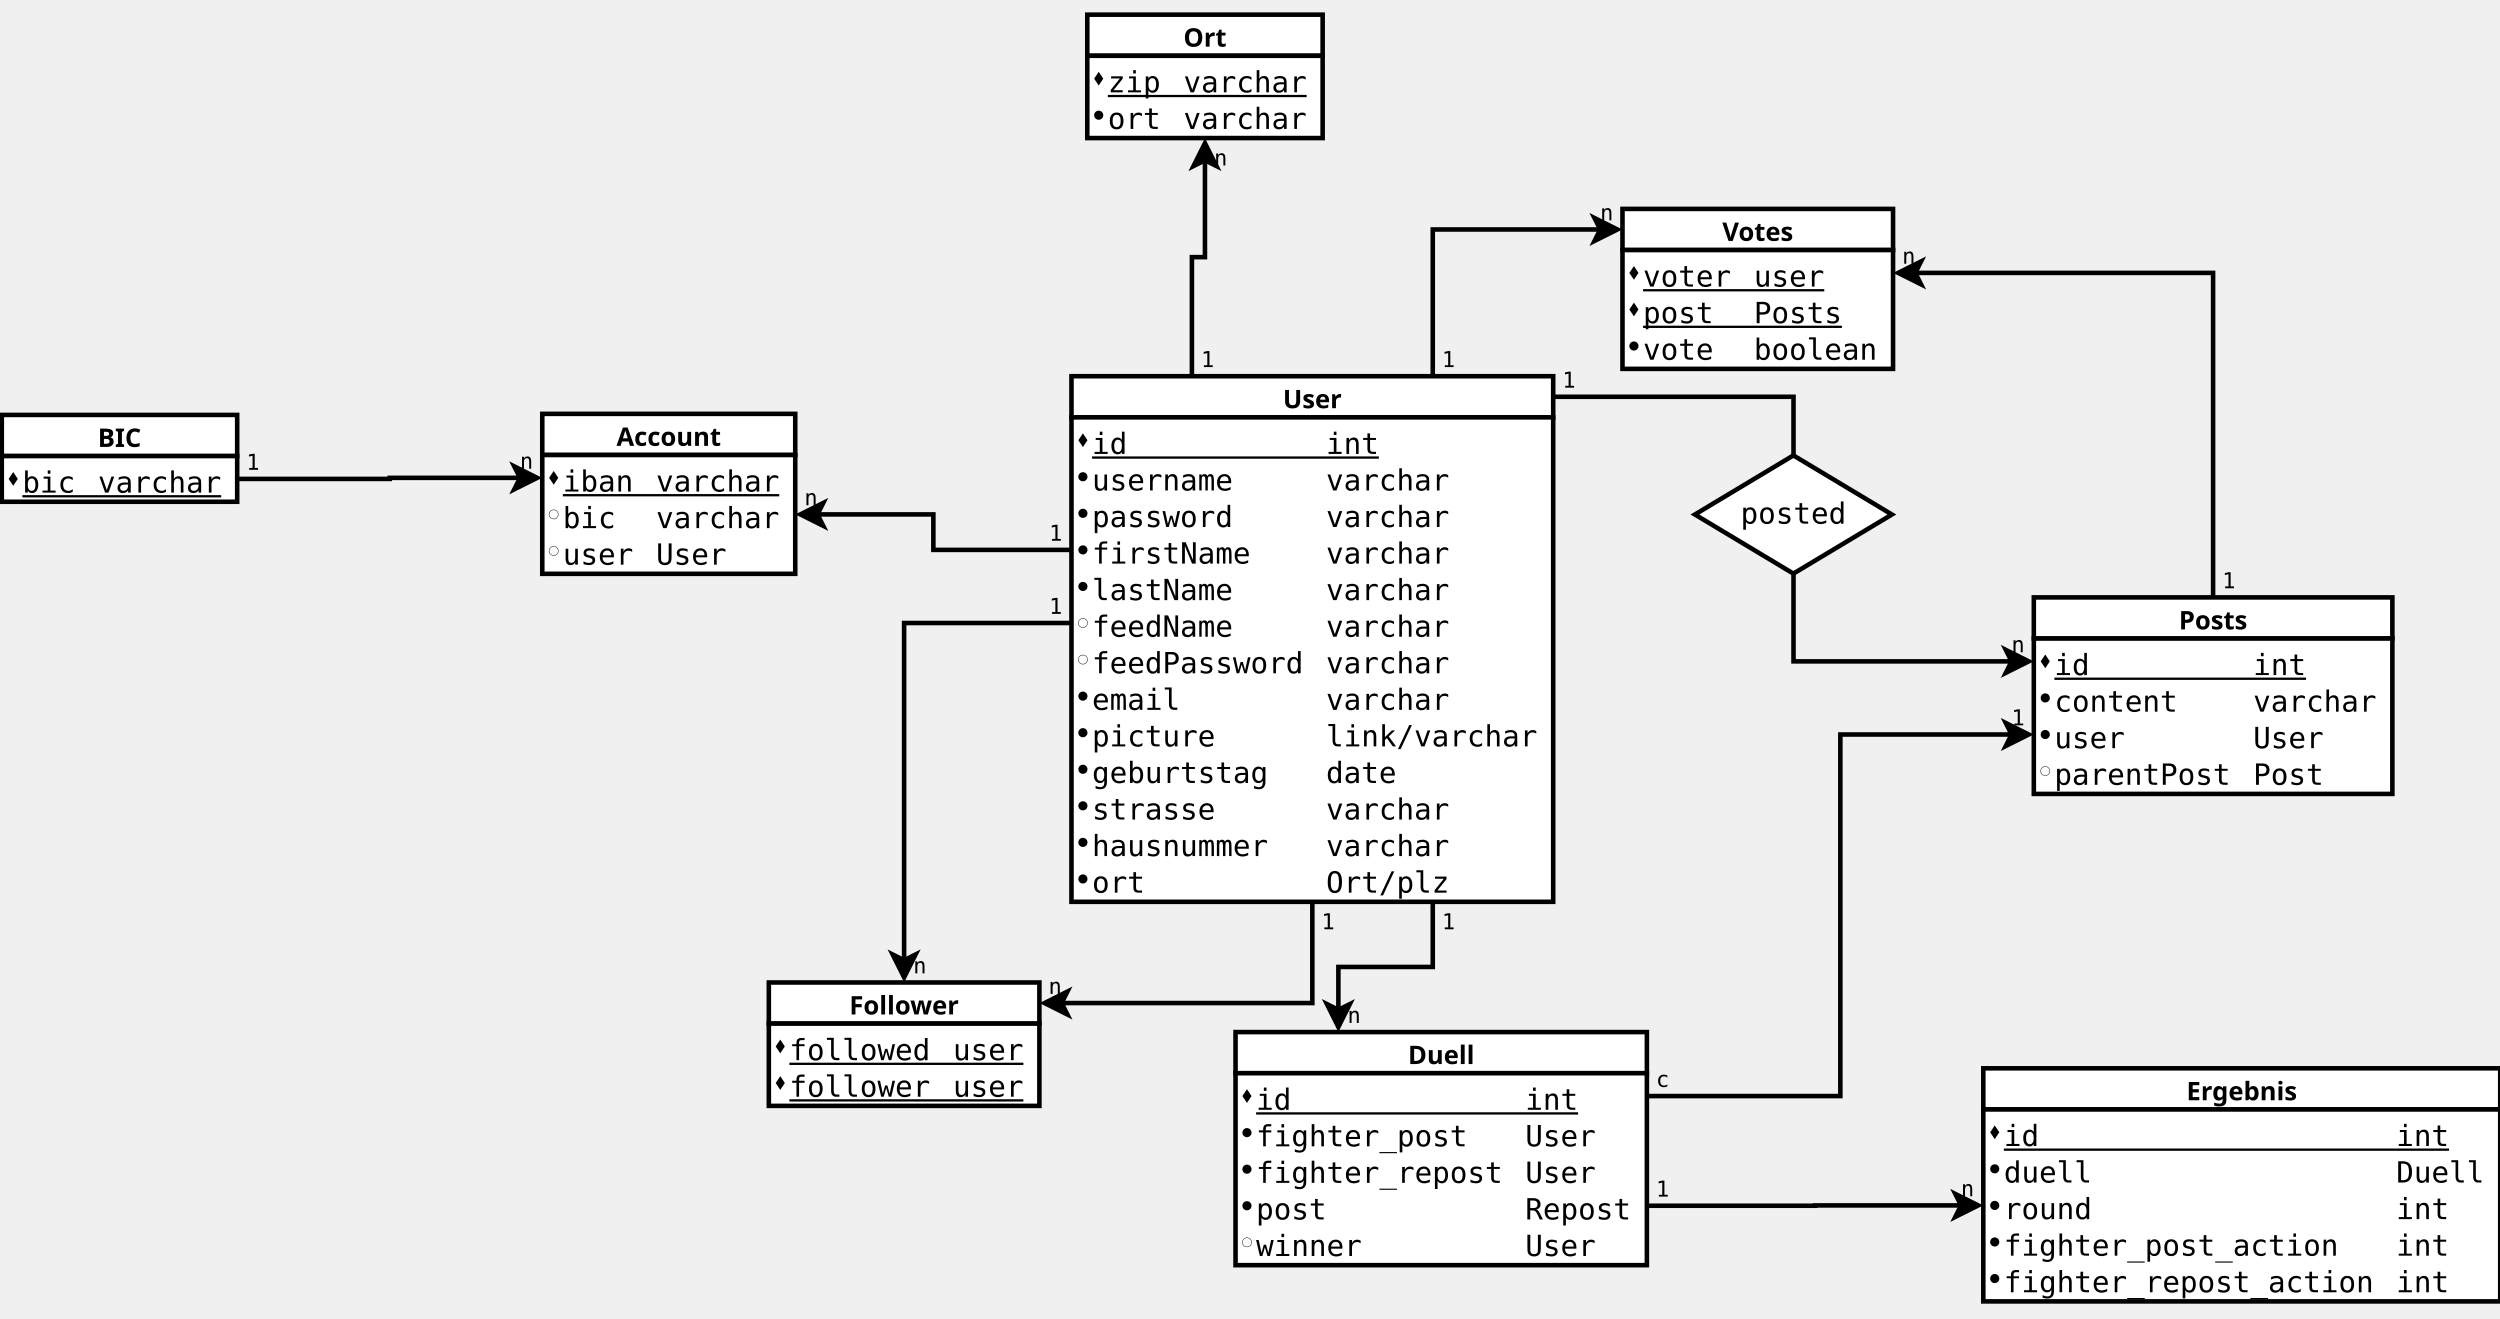
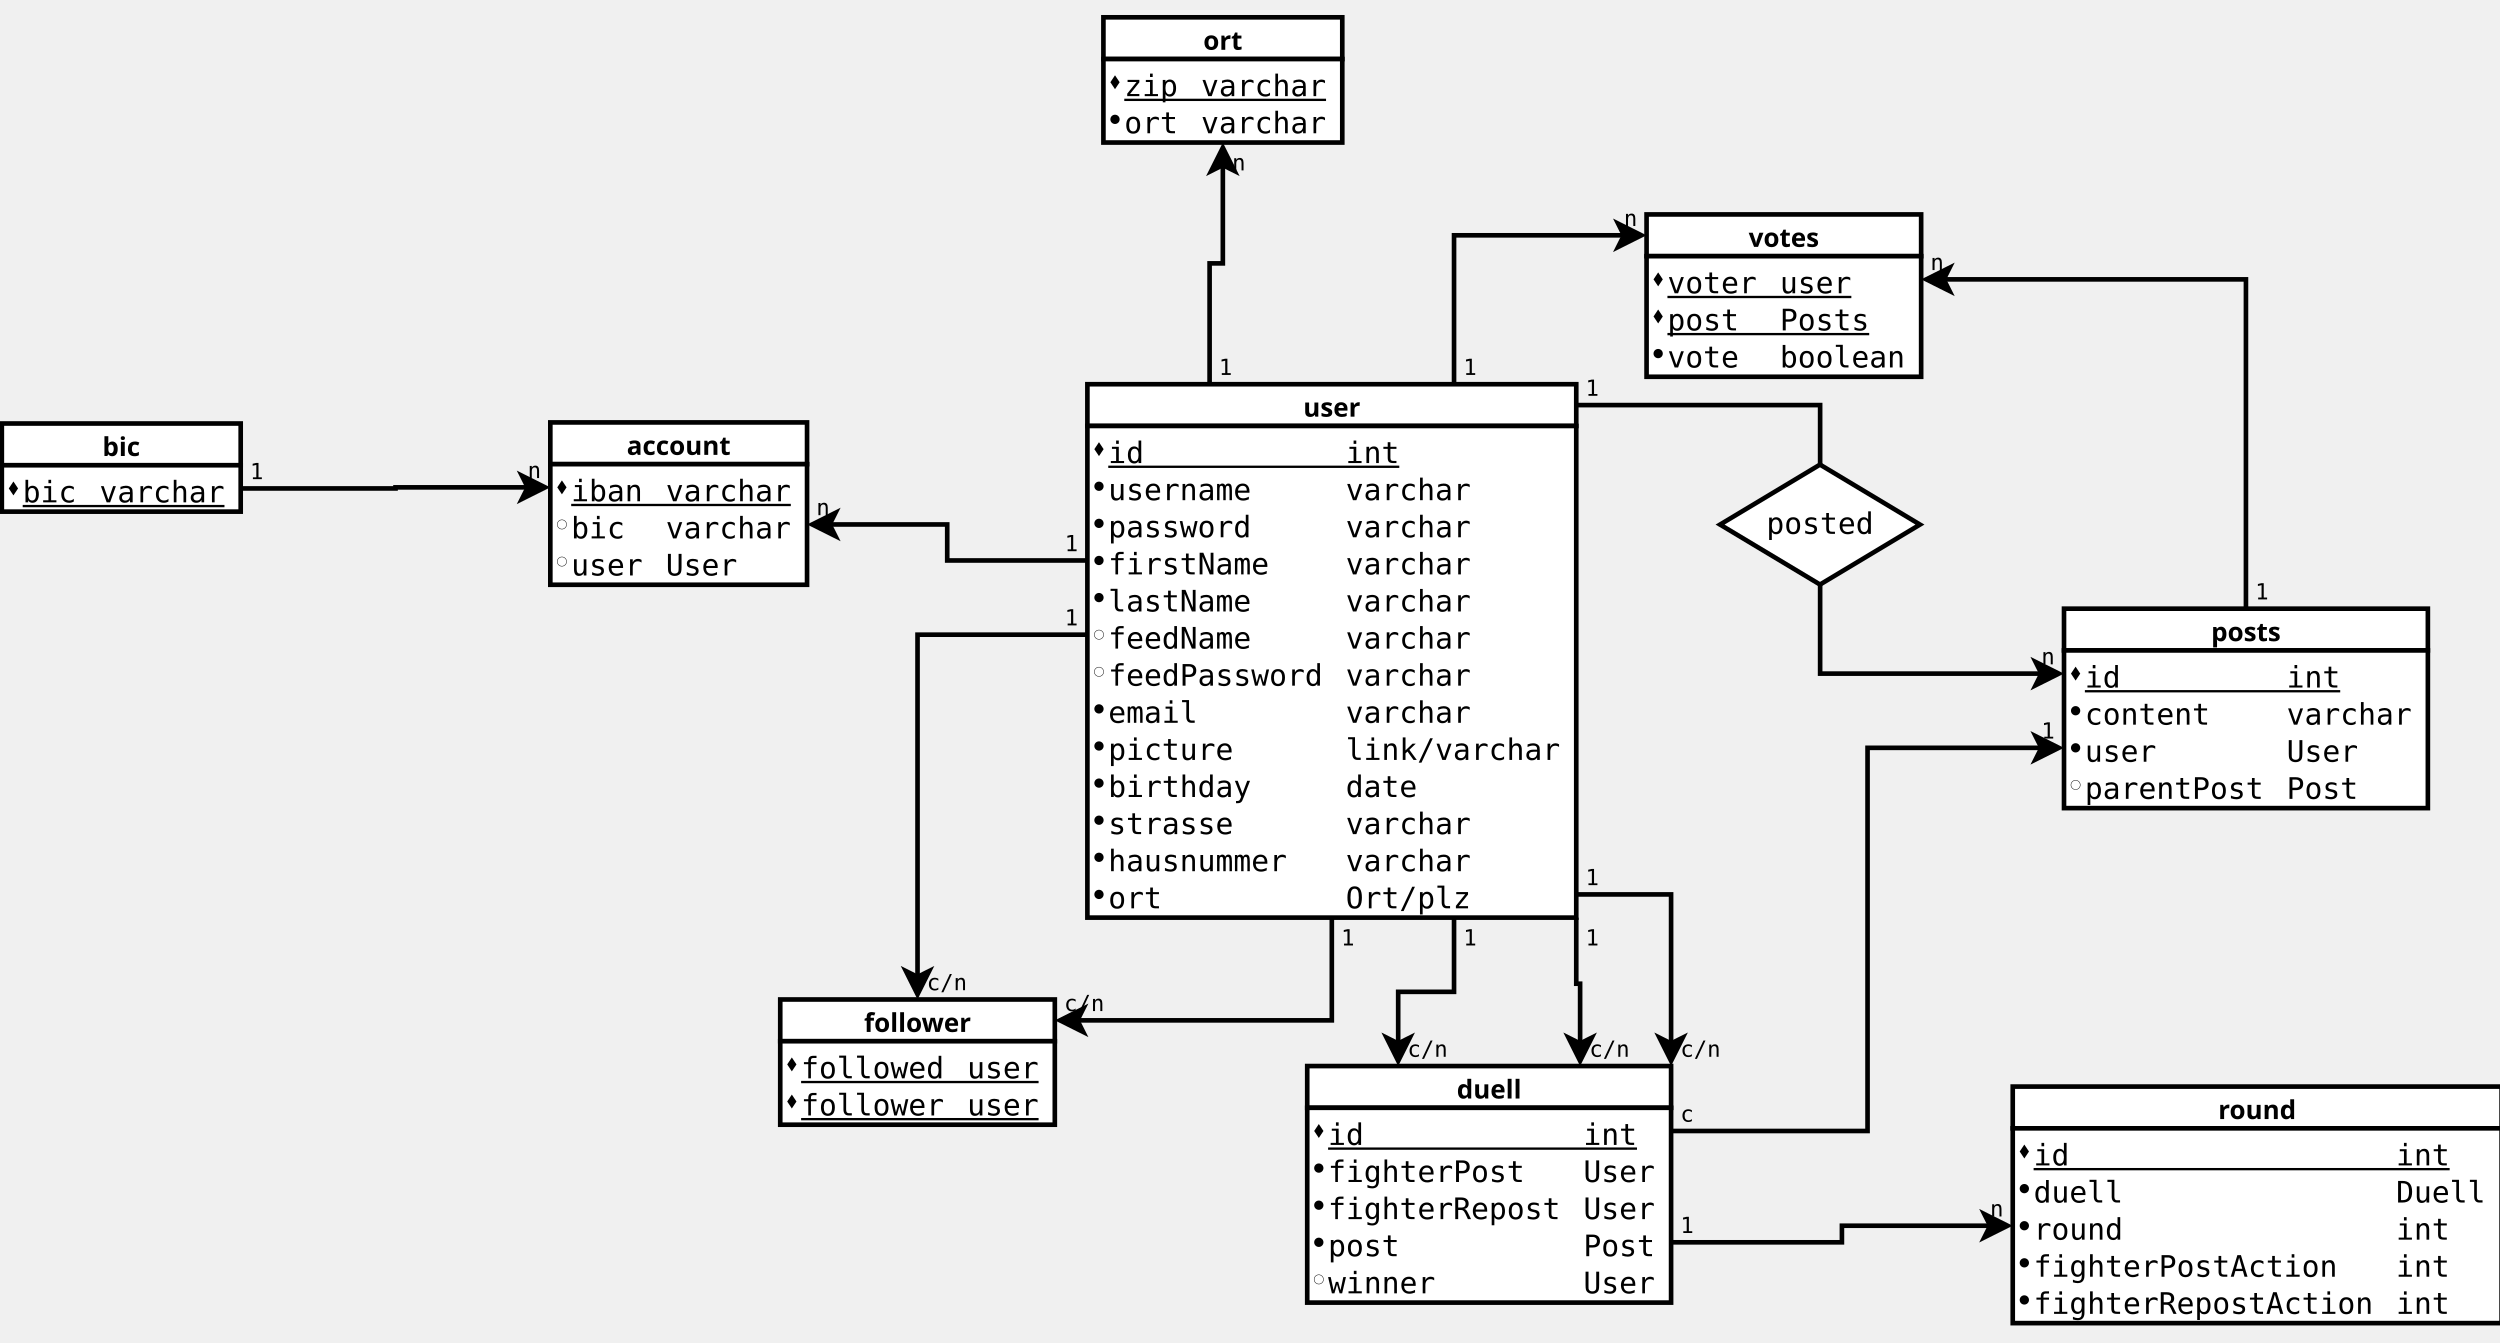
- <svg xmlns="http://www.w3.org/2000/svg" width="55cm" height="29cm" viewBox="-149 1 1094 564">
+ <svg xmlns="http://www.w3.org/2000/svg" width="54cm" height="29cm" viewBox="-149 1 1078 564">
  <g>
    <rect style="fill: #ffffff" x="319.88" y="159.213" width="210.8" height="18" />
    <rect style="fill: none; fill-opacity:0; stroke-width: 2; stroke: #000000" x="319.88" y="159.213" width="210.8" height="18" />
-     <text font-size="11.2" style="fill: #000000;text-anchor:middle;font-family:sans-serif;font-style:normal;font-weight:700" x="425.28" y="173.213">User</text>
+     <text font-size="11.2" style="fill: #000000;text-anchor:middle;font-family:sans-serif;font-style:normal;font-weight:700" x="425.28" y="173.213">user</text>
    <rect style="fill: #ffffff" x="319.88" y="177.213" width="210.8" height="212" />
    <rect style="fill: none; fill-opacity:0; stroke-width: 2; stroke: #000000" x="319.88" y="177.213" width="210.8" height="212" />
    <polygon style="fill: #000000" points="322.88,187.213 324.88,190.213 326.88,187.213 324.88,184.213 " />
    <text font-size="12.8" style="fill: #000000;text-anchor:start;font-family:monospace;font-style:normal;font-weight:normal" x="328.88" y="193.213">id</text>
    <text font-size="12.8" style="fill: #000000;text-anchor:start;font-family:monospace;font-style:normal;font-weight:normal" x="431.28" y="193.213">int</text>
    <line style="fill: none; fill-opacity:0; stroke-width: 1; stroke: #000000" x1="328.88" y1="194.813" x2="454.38" y2="194.813" />
    <ellipse style="fill: #000000" cx="324.88" cy="203.213" rx="2" ry="2" />
    <text font-size="12.8" style="fill: #000000;text-anchor:start;font-family:monospace;font-style:normal;font-weight:normal" x="328.88" y="209.213">username</text>
    <text font-size="12.8" style="fill: #000000;text-anchor:start;font-family:monospace;font-style:normal;font-weight:normal" x="431.28" y="209.213">varchar</text>
    <ellipse style="fill: #000000" cx="324.88" cy="219.213" rx="2" ry="2" />
    <text font-size="12.8" style="fill: #000000;text-anchor:start;font-family:monospace;font-style:normal;font-weight:normal" x="328.88" y="225.213">password</text>
    <text font-size="12.8" style="fill: #000000;text-anchor:start;font-family:monospace;font-style:normal;font-weight:normal" x="431.28" y="225.213">varchar</text>
    <ellipse style="fill: #000000" cx="324.88" cy="235.213" rx="2" ry="2" />
    <text font-size="12.8" style="fill: #000000;text-anchor:start;font-family:monospace;font-style:normal;font-weight:normal" x="328.88" y="241.213">firstName</text>
    <text font-size="12.8" style="fill: #000000;text-anchor:start;font-family:monospace;font-style:normal;font-weight:normal" x="431.28" y="241.213">varchar</text>
    <ellipse style="fill: #000000" cx="324.88" cy="251.213" rx="2" ry="2" />
    <text font-size="12.8" style="fill: #000000;text-anchor:start;font-family:monospace;font-style:normal;font-weight:normal" x="328.88" y="257.213">lastName</text>
    <text font-size="12.8" style="fill: #000000;text-anchor:start;font-family:monospace;font-style:normal;font-weight:normal" x="431.28" y="257.213">varchar</text>
    <ellipse style="fill: none; fill-opacity:0; stroke-width: 0.2; stroke: #000000" cx="324.88" cy="267.213" rx="2" ry="2" />
    <text font-size="12.8" style="fill: #000000;text-anchor:start;font-family:monospace;font-style:normal;font-weight:normal" x="328.88" y="273.213">feedName</text>
    <text font-size="12.8" style="fill: #000000;text-anchor:start;font-family:monospace;font-style:normal;font-weight:normal" x="431.28" y="273.213">varchar</text>
    <ellipse style="fill: none; fill-opacity:0; stroke-width: 0.2; stroke: #000000" cx="324.88" cy="283.213" rx="2" ry="2" />
    <text font-size="12.8" style="fill: #000000;text-anchor:start;font-family:monospace;font-style:normal;font-weight:normal" x="328.88" y="289.213">feedPassword</text>
    <text font-size="12.8" style="fill: #000000;text-anchor:start;font-family:monospace;font-style:normal;font-weight:normal" x="431.28" y="289.213">varchar</text>
    <ellipse style="fill: #000000" cx="324.88" cy="299.213" rx="2" ry="2" />
    <text font-size="12.8" style="fill: #000000;text-anchor:start;font-family:monospace;font-style:normal;font-weight:normal" x="328.88" y="305.213">email</text>
    <text font-size="12.8" style="fill: #000000;text-anchor:start;font-family:monospace;font-style:normal;font-weight:normal" x="431.28" y="305.213">varchar</text>
    <ellipse style="fill: #000000" cx="324.88" cy="315.213" rx="2" ry="2" />
    <text font-size="12.8" style="fill: #000000;text-anchor:start;font-family:monospace;font-style:normal;font-weight:normal" x="328.88" y="321.213">picture</text>
    <text font-size="12.8" style="fill: #000000;text-anchor:start;font-family:monospace;font-style:normal;font-weight:normal" x="431.28" y="321.213">link/varchar</text>
    <ellipse style="fill: #000000" cx="324.88" cy="331.213" rx="2" ry="2" />
-     <text font-size="12.8" style="fill: #000000;text-anchor:start;font-family:monospace;font-style:normal;font-weight:normal" x="328.88" y="337.213">geburtstag</text>
+     <text font-size="12.8" style="fill: #000000;text-anchor:start;font-family:monospace;font-style:normal;font-weight:normal" x="328.88" y="337.213">birthday</text>
    <text font-size="12.8" style="fill: #000000;text-anchor:start;font-family:monospace;font-style:normal;font-weight:normal" x="431.28" y="337.213">date</text>
    <ellipse style="fill: #000000" cx="324.88" cy="347.213" rx="2" ry="2" />
    <text font-size="12.8" style="fill: #000000;text-anchor:start;font-family:monospace;font-style:normal;font-weight:normal" x="328.88" y="353.213">strasse</text>
    <text font-size="12.8" style="fill: #000000;text-anchor:start;font-family:monospace;font-style:normal;font-weight:normal" x="431.28" y="353.213">varchar</text>
    <ellipse style="fill: #000000" cx="324.88" cy="363.213" rx="2" ry="2" />
    <text font-size="12.8" style="fill: #000000;text-anchor:start;font-family:monospace;font-style:normal;font-weight:normal" x="328.88" y="369.213">hausnummer</text>
    <text font-size="12.8" style="fill: #000000;text-anchor:start;font-family:monospace;font-style:normal;font-weight:normal" x="431.28" y="369.213">varchar</text>
    <ellipse style="fill: #000000" cx="324.88" cy="379.213" rx="2" ry="2" />
    <text font-size="12.8" style="fill: #000000;text-anchor:start;font-family:monospace;font-style:normal;font-weight:normal" x="328.88" y="385.213">ort</text>
    <text font-size="12.8" style="fill: #000000;text-anchor:start;font-family:monospace;font-style:normal;font-weight:normal" x="431.28" y="385.213">Ort/plz</text>
  </g>
  <g>
    <rect style="fill: #ffffff" x="741" y="256" width="156.9" height="18" />
    <rect style="fill: none; fill-opacity:0; stroke-width: 2; stroke: #000000" x="741" y="256" width="156.9" height="18" />
-     <text font-size="11.2" style="fill: #000000;text-anchor:middle;font-family:sans-serif;font-style:normal;font-weight:700" x="819.45" y="270">Posts</text>
+     <text font-size="11.2" style="fill: #000000;text-anchor:middle;font-family:sans-serif;font-style:normal;font-weight:700" x="819.45" y="270">posts</text>
    <rect style="fill: #ffffff" x="741" y="274" width="156.9" height="68" />
    <rect style="fill: none; fill-opacity:0; stroke-width: 2; stroke: #000000" x="741" y="274" width="156.9" height="68" />
    <polygon style="fill: #000000" points="744,284 746,287 748,284 746,281 " />
    <text font-size="12.8" style="fill: #000000;text-anchor:start;font-family:monospace;font-style:normal;font-weight:normal" x="750" y="290">id</text>
    <text font-size="12.8" style="fill: #000000;text-anchor:start;font-family:monospace;font-style:normal;font-weight:normal" x="837" y="290">int</text>
    <line style="fill: none; fill-opacity:0; stroke-width: 1; stroke: #000000" x1="750" y1="291.6" x2="860.1" y2="291.6" />
    <ellipse style="fill: #000000" cx="746" cy="300" rx="2" ry="2" />
    <text font-size="12.8" style="fill: #000000;text-anchor:start;font-family:monospace;font-style:normal;font-weight:normal" x="750" y="306">content</text>
    <text font-size="12.8" style="fill: #000000;text-anchor:start;font-family:monospace;font-style:normal;font-weight:normal" x="837" y="306">varchar</text>
    <ellipse style="fill: #000000" cx="746" cy="316" rx="2" ry="2" />
    <text font-size="12.8" style="fill: #000000;text-anchor:start;font-family:monospace;font-style:normal;font-weight:normal" x="750" y="322">user</text>
    <text font-size="12.8" style="fill: #000000;text-anchor:start;font-family:monospace;font-style:normal;font-weight:normal" x="837" y="322">User</text>
    <ellipse style="fill: none; fill-opacity:0; stroke-width: 0.2; stroke: #000000" cx="746" cy="332" rx="2" ry="2" />
    <text font-size="12.8" style="fill: #000000;text-anchor:start;font-family:monospace;font-style:normal;font-weight:normal" x="750" y="338">parentPost</text>
    <text font-size="12.8" style="fill: #000000;text-anchor:start;font-family:monospace;font-style:normal;font-weight:normal" x="837" y="338">Post</text>
  </g>
  <g>
    <polyline style="fill: none; fill-opacity:0; stroke-width: 2; stroke: #000000" points="530.68,168.213 635.84,168.213 635.84,284 731.264,284 " />
    <polygon style="fill: #000000" points="738.764,284 728.764,289 731.264,284 728.764,279 " />
    <polygon style="fill: none; fill-opacity:0; stroke-width: 2; stroke: #000000" points="738.764,284 728.764,289 731.264,284 728.764,279 " />
    <text font-size="9.6" style="fill: #000000;text-anchor:start;font-family:monospace;font-style:normal;font-weight:normal" x="534.68" y="164.213">1</text>
    <text font-size="9.6" style="fill: #000000;text-anchor:end;font-family:monospace;font-style:normal;font-weight:normal" x="737" y="280">n</text>
  </g>
  <g>
    <rect style="fill: #ffffff" x="187.438" y="424.514" width="118.4" height="18" />
    <rect style="fill: none; fill-opacity:0; stroke-width: 2; stroke: #000000" x="187.438" y="424.514" width="118.4" height="18" />
-     <text font-size="11.2" style="fill: #000000;text-anchor:middle;font-family:sans-serif;font-style:normal;font-weight:700" x="246.638" y="438.514">Follower</text>
+     <text font-size="11.2" style="fill: #000000;text-anchor:middle;font-family:sans-serif;font-style:normal;font-weight:700" x="246.638" y="438.514">follower</text>
    <rect style="fill: #ffffff" x="187.438" y="442.514" width="118.4" height="36" />
    <rect style="fill: none; fill-opacity:0; stroke-width: 2; stroke: #000000" x="187.438" y="442.514" width="118.4" height="36" />
    <polygon style="fill: #000000" points="190.438,452.514 192.438,455.514 194.438,452.514 192.438,449.514 " />
    <text font-size="12.8" style="fill: #000000;text-anchor:start;font-family:monospace;font-style:normal;font-weight:normal" x="196.438" y="458.514">followed</text>
    <text font-size="12.8" style="fill: #000000;text-anchor:start;font-family:monospace;font-style:normal;font-weight:normal" x="268.038" y="458.514">user</text>
    <line style="fill: none; fill-opacity:0; stroke-width: 1; stroke: #000000" x1="196.438" y1="460.114" x2="298.838" y2="460.114" />
    <polygon style="fill: #000000" points="190.438,468.514 192.438,471.514 194.438,468.514 192.438,465.514 " />
    <text font-size="12.8" style="fill: #000000;text-anchor:start;font-family:monospace;font-style:normal;font-weight:normal" x="196.438" y="474.514">follower</text>
    <text font-size="12.8" style="fill: #000000;text-anchor:start;font-family:monospace;font-style:normal;font-weight:normal" x="268.038" y="474.514">user</text>
    <line style="fill: none; fill-opacity:0; stroke-width: 1; stroke: #000000" x1="196.438" y1="476.114" x2="298.838" y2="476.114" />
  </g>
  <g>
    <rect style="fill: #ffffff" x="561" y="86" width="118.4" height="18" />
    <rect style="fill: none; fill-opacity:0; stroke-width: 2; stroke: #000000" x="561" y="86" width="118.4" height="18" />
-     <text font-size="11.2" style="fill: #000000;text-anchor:middle;font-family:sans-serif;font-style:normal;font-weight:700" x="620.2" y="100">Votes</text>
+     <text font-size="11.2" style="fill: #000000;text-anchor:middle;font-family:sans-serif;font-style:normal;font-weight:700" x="620.2" y="100">votes</text>
    <rect style="fill: #ffffff" x="561" y="104" width="118.4" height="52" />
    <rect style="fill: none; fill-opacity:0; stroke-width: 2; stroke: #000000" x="561" y="104" width="118.4" height="52" />
    <polygon style="fill: #000000" points="564,114 566,117 568,114 566,111 " />
    <text font-size="12.8" style="fill: #000000;text-anchor:start;font-family:monospace;font-style:normal;font-weight:normal" x="570" y="120">voter</text>
    <text font-size="12.8" style="fill: #000000;text-anchor:start;font-family:monospace;font-style:normal;font-weight:normal" x="618.5" y="120">user</text>
    <line style="fill: none; fill-opacity:0; stroke-width: 1; stroke: #000000" x1="570" y1="121.6" x2="649.3" y2="121.6" />
    <polygon style="fill: #000000" points="564,130 566,133 568,130 566,127 " />
    <text font-size="12.8" style="fill: #000000;text-anchor:start;font-family:monospace;font-style:normal;font-weight:normal" x="570" y="136">post</text>
    <text font-size="12.8" style="fill: #000000;text-anchor:start;font-family:monospace;font-style:normal;font-weight:normal" x="618.5" y="136">Posts</text>
    <line style="fill: none; fill-opacity:0; stroke-width: 1; stroke: #000000" x1="570" y1="137.6" x2="657" y2="137.6" />
    <ellipse style="fill: #000000" cx="566" cy="146" rx="2" ry="2" />
    <text font-size="12.8" style="fill: #000000;text-anchor:start;font-family:monospace;font-style:normal;font-weight:normal" x="570" y="152">vote</text>
    <text font-size="12.8" style="fill: #000000;text-anchor:start;font-family:monospace;font-style:normal;font-weight:normal" x="618.5" y="152">boolean</text>
  </g>
  <g>
    <polyline style="fill: none; fill-opacity:0; stroke-width: 2; stroke: #000000" points="319.88,267.213 246.638,267.213 246.638,414.778 " />
    <polygon style="fill: #000000" points="246.638,422.278 241.638,412.278 246.638,414.778 251.638,412.278 " />
    <polygon style="fill: none; fill-opacity:0; stroke-width: 2; stroke: #000000" points="246.638,422.278 241.638,412.278 246.638,414.778 251.638,412.278 " />
    <text font-size="9.6" style="fill: #000000;text-anchor:end;font-family:monospace;font-style:normal;font-weight:normal" x="315.88" y="263.213">1</text>
-     <text font-size="9.6" style="fill: #000000;text-anchor:start;font-family:monospace;font-style:normal;font-weight:normal" x="250.638" y="420.514">n</text>
+     <text font-size="9.6" style="fill: #000000;text-anchor:start;font-family:monospace;font-style:normal;font-weight:normal" x="250.638" y="420.514">c/n</text>
  </g>
  <g>
    <polyline style="fill: none; fill-opacity:0; stroke-width: 2; stroke: #000000" points="477.98,159.213 477.98,95 551.264,95 " />
    <polygon style="fill: #000000" points="558.764,95 548.764,100 551.264,95 548.764,90 " />
    <polygon style="fill: none; fill-opacity:0; stroke-width: 2; stroke: #000000" points="558.764,95 548.764,100 551.264,95 548.764,90 " />
    <text font-size="9.6" style="fill: #000000;text-anchor:start;font-family:monospace;font-style:normal;font-weight:normal" x="481.98" y="155.213">1</text>
    <text font-size="9.6" style="fill: #000000;text-anchor:end;font-family:monospace;font-style:normal;font-weight:normal" x="557" y="91">n</text>
  </g>
  <g>
    <polyline style="fill: none; fill-opacity:0; stroke-width: 2; stroke: #000000" points="819.45,256 819.45,114 689.136,114 " />
    <polygon style="fill: #000000" points="681.636,114 691.636,109 689.136,114 691.636,119 " />
    <polygon style="fill: none; fill-opacity:0; stroke-width: 2; stroke: #000000" points="681.636,114 691.636,109 689.136,114 691.636,119 " />
    <text font-size="9.6" style="fill: #000000;text-anchor:start;font-family:monospace;font-style:normal;font-weight:normal" x="823.45" y="252">1</text>
    <text font-size="9.6" style="fill: #000000;text-anchor:start;font-family:monospace;font-style:normal;font-weight:normal" x="683.4" y="110">n</text>
  </g>
  <g>
    <polyline style="fill: none; fill-opacity:0; stroke-width: 2; stroke: #000000" points="425.28,389.213 425.28,433.514 315.574,433.514 " />
    <polygon style="fill: #000000" points="308.074,433.514 318.074,428.514 315.574,433.514 318.074,438.514 " />
    <polygon style="fill: none; fill-opacity:0; stroke-width: 2; stroke: #000000" points="308.074,433.514 318.074,428.514 315.574,433.514 318.074,438.514 " />
    <text font-size="9.6" style="fill: #000000;text-anchor:start;font-family:monospace;font-style:normal;font-weight:normal" x="429.28" y="401.213">1</text>
-     <text font-size="9.6" style="fill: #000000;text-anchor:start;font-family:monospace;font-style:normal;font-weight:normal" x="309.838" y="429.514">n</text>
+     <text font-size="9.6" style="fill: #000000;text-anchor:start;font-family:monospace;font-style:normal;font-weight:normal" x="309.838" y="429.514">c/n</text>
  </g>
  <g>
    <polygon style="fill: #ffffff" points="592.686,219.736 635.786,193.876 678.886,219.736 635.786,245.596 " />
    <polygon style="fill: none; fill-opacity:0; stroke-width: 2; stroke: #000000" points="592.686,219.736 635.786,193.876 678.886,219.736 635.786,245.596 " />
    <text font-size="12.8" style="fill: #000000;text-anchor:end;font-family:monospace;font-style:normal;font-weight:normal" x="586.686" y="213.736" />
    <text font-size="12.8" style="fill: #000000;text-anchor:start;font-family:monospace;font-style:normal;font-weight:normal" x="684.886" y="213.736" />
    <text font-size="12.8" style="fill: #000000;text-anchor:middle;font-family:monospace;font-style:normal;font-weight:normal" x="635.786" y="223.736">posted</text>
  </g>
  <g>
-     <rect style="fill: #ffffff" x="391.672" y="446.22" width="180" height="18" />
-     <rect style="fill: none; fill-opacity:0; stroke-width: 2; stroke: #000000" x="391.672" y="446.22" width="180" height="18" />
-     <text font-size="11.2" style="fill: #000000;text-anchor:middle;font-family:sans-serif;font-style:normal;font-weight:700" x="481.672" y="460.22">Duell</text>
-     <rect style="fill: #ffffff" x="391.672" y="464.22" width="180" height="84" />
-     <rect style="fill: none; fill-opacity:0; stroke-width: 2; stroke: #000000" x="391.672" y="464.22" width="180" height="84" />
-     <polygon style="fill: #000000" points="394.672,474.22 396.672,477.22 398.672,474.22 396.672,471.22 " />
-     <text font-size="12.8" style="fill: #000000;text-anchor:start;font-family:monospace;font-style:normal;font-weight:normal" x="400.672" y="480.22">id</text>
-     <text font-size="12.8" style="fill: #000000;text-anchor:start;font-family:monospace;font-style:normal;font-weight:normal" x="518.472" y="480.22">int</text>
-     <line style="fill: none; fill-opacity:0; stroke-width: 1; stroke: #000000" x1="400.672" y1="481.82" x2="541.572" y2="481.82" />
-     <ellipse style="fill: #000000" cx="396.672" cy="490.22" rx="2" ry="2" />
-     <text font-size="12.8" style="fill: #000000;text-anchor:start;font-family:monospace;font-style:normal;font-weight:normal" x="400.672" y="496.22">fighter_post</text>
-     <text font-size="12.8" style="fill: #000000;text-anchor:start;font-family:monospace;font-style:normal;font-weight:normal" x="518.472" y="496.22">User</text>
-     <ellipse style="fill: #000000" cx="396.672" cy="506.22" rx="2" ry="2" />
-     <text font-size="12.8" style="fill: #000000;text-anchor:start;font-family:monospace;font-style:normal;font-weight:normal" x="400.672" y="512.22">fighter_repost</text>
-     <text font-size="12.8" style="fill: #000000;text-anchor:start;font-family:monospace;font-style:normal;font-weight:normal" x="518.472" y="512.22">User</text>
-     <ellipse style="fill: #000000" cx="396.672" cy="522.22" rx="2" ry="2" />
-     <text font-size="12.8" style="fill: #000000;text-anchor:start;font-family:monospace;font-style:normal;font-weight:normal" x="400.672" y="528.22">post</text>
-     <text font-size="12.8" style="fill: #000000;text-anchor:start;font-family:monospace;font-style:normal;font-weight:normal" x="518.472" y="528.22">Repost</text>
-     <ellipse style="fill: none; fill-opacity:0; stroke-width: 0.2; stroke: #000000" cx="396.672" cy="538.22" rx="2" ry="2" />
-     <text font-size="12.8" style="fill: #000000;text-anchor:start;font-family:monospace;font-style:normal;font-weight:normal" x="400.672" y="544.22">winner</text>
-     <text font-size="12.8" style="fill: #000000;text-anchor:start;font-family:monospace;font-style:normal;font-weight:normal" x="518.472" y="544.22">User</text>
-   </g>
-   <g>
-     <polyline style="fill: none; fill-opacity:0; stroke-width: 2; stroke: #000000" points="477.98,389.213 477.98,417.716 436.672,417.716 436.672,436.484 " />
-     <polygon style="fill: #000000" points="436.672,443.984 431.672,433.984 436.672,436.484 441.672,433.984 " />
-     <polygon style="fill: none; fill-opacity:0; stroke-width: 2; stroke: #000000" points="436.672,443.984 431.672,433.984 436.672,436.484 441.672,433.984 " />
+     <rect style="fill: #ffffff" x="414.672" y="453.22" width="156.9" height="18" />
+     <rect style="fill: none; fill-opacity:0; stroke-width: 2; stroke: #000000" x="414.672" y="453.22" width="156.9" height="18" />
+     <text font-size="11.2" style="fill: #000000;text-anchor:middle;font-family:sans-serif;font-style:normal;font-weight:700" x="493.122" y="467.22">duell</text>
+     <rect style="fill: #ffffff" x="414.672" y="471.22" width="156.9" height="84" />
+     <rect style="fill: none; fill-opacity:0; stroke-width: 2; stroke: #000000" x="414.672" y="471.22" width="156.9" height="84" />
+     <polygon style="fill: #000000" points="417.672,481.22 419.672,484.22 421.672,481.22 419.672,478.22 " />
+     <text font-size="12.8" style="fill: #000000;text-anchor:start;font-family:monospace;font-style:normal;font-weight:normal" x="423.672" y="487.22">id</text>
+     <text font-size="12.8" style="fill: #000000;text-anchor:start;font-family:monospace;font-style:normal;font-weight:normal" x="533.772" y="487.22">int</text>
+     <line style="fill: none; fill-opacity:0; stroke-width: 1; stroke: #000000" x1="423.672" y1="488.82" x2="556.872" y2="488.82" />
+     <ellipse style="fill: #000000" cx="419.672" cy="497.22" rx="2" ry="2" />
+     <text font-size="12.8" style="fill: #000000;text-anchor:start;font-family:monospace;font-style:normal;font-weight:normal" x="423.672" y="503.22">fighterPost</text>
+     <text font-size="12.8" style="fill: #000000;text-anchor:start;font-family:monospace;font-style:normal;font-weight:normal" x="533.772" y="503.22">User</text>
+     <ellipse style="fill: #000000" cx="419.672" cy="513.22" rx="2" ry="2" />
+     <text font-size="12.8" style="fill: #000000;text-anchor:start;font-family:monospace;font-style:normal;font-weight:normal" x="423.672" y="519.22">fighterRepost</text>
+     <text font-size="12.8" style="fill: #000000;text-anchor:start;font-family:monospace;font-style:normal;font-weight:normal" x="533.772" y="519.22">User</text>
+     <ellipse style="fill: #000000" cx="419.672" cy="529.22" rx="2" ry="2" />
+     <text font-size="12.8" style="fill: #000000;text-anchor:start;font-family:monospace;font-style:normal;font-weight:normal" x="423.672" y="535.22">post</text>
+     <text font-size="12.8" style="fill: #000000;text-anchor:start;font-family:monospace;font-style:normal;font-weight:normal" x="533.772" y="535.22">Post</text>
+     <ellipse style="fill: none; fill-opacity:0; stroke-width: 0.2; stroke: #000000" cx="419.672" cy="545.22" rx="2" ry="2" />
+     <text font-size="12.8" style="fill: #000000;text-anchor:start;font-family:monospace;font-style:normal;font-weight:normal" x="423.672" y="551.22">winner</text>
+     <text font-size="12.8" style="fill: #000000;text-anchor:start;font-family:monospace;font-style:normal;font-weight:normal" x="533.772" y="551.22">User</text>
+   </g>
+   <g>
+     <polyline style="fill: none; fill-opacity:0; stroke-width: 2; stroke: #000000" points="477.98,389.213 477.98,421.216 453.897,421.216 453.897,443.484 " />
+     <polygon style="fill: #000000" points="453.897,450.984 448.897,440.984 453.897,443.484 458.897,440.984 " />
+     <polygon style="fill: none; fill-opacity:0; stroke-width: 2; stroke: #000000" points="453.897,450.984 448.897,440.984 453.897,443.484 458.897,440.984 " />
    <text font-size="9.6" style="fill: #000000;text-anchor:start;font-family:monospace;font-style:normal;font-weight:normal" x="481.98" y="401.213">1</text>
-     <text font-size="9.6" style="fill: #000000;text-anchor:start;font-family:monospace;font-style:normal;font-weight:normal" x="440.672" y="442.22">n</text>
-   </g>
-   <g>
-     <rect style="fill: #ffffff" x="718.894" y="462.072" width="226.2" height="18" />
-     <rect style="fill: none; fill-opacity:0; stroke-width: 2; stroke: #000000" x="718.894" y="462.072" width="226.2" height="18" />
-     <text font-size="11.2" style="fill: #000000;text-anchor:middle;font-family:sans-serif;font-style:normal;font-weight:700" x="831.994" y="476.072">Ergebnis</text>
-     <rect style="fill: #ffffff" x="718.894" y="480.072" width="226.2" height="84" />
-     <rect style="fill: none; fill-opacity:0; stroke-width: 2; stroke: #000000" x="718.894" y="480.072" width="226.2" height="84" />
+     <text font-size="9.6" style="fill: #000000;text-anchor:start;font-family:monospace;font-style:normal;font-weight:normal" x="457.897" y="449.22">c/n</text>
+   </g>
+   <g>
+     <rect style="fill: #ffffff" x="718.894" y="462.072" width="210.8" height="18" />
+     <rect style="fill: none; fill-opacity:0; stroke-width: 2; stroke: #000000" x="718.894" y="462.072" width="210.8" height="18" />
+     <text font-size="11.2" style="fill: #000000;text-anchor:middle;font-family:sans-serif;font-style:normal;font-weight:700" x="824.294" y="476.072">round</text>
+     <rect style="fill: #ffffff" x="718.894" y="480.072" width="210.8" height="84" />
+     <rect style="fill: none; fill-opacity:0; stroke-width: 2; stroke: #000000" x="718.894" y="480.072" width="210.8" height="84" />
    <polygon style="fill: #000000" points="721.894,490.072 723.894,493.072 725.894,490.072 723.894,487.072 " />
    <text font-size="12.8" style="fill: #000000;text-anchor:start;font-family:monospace;font-style:normal;font-weight:normal" x="727.894" y="496.072">id</text>
-     <text font-size="12.8" style="fill: #000000;text-anchor:start;font-family:monospace;font-style:normal;font-weight:normal" x="899.594" y="496.072">int</text>
-     <line style="fill: none; fill-opacity:0; stroke-width: 1; stroke: #000000" x1="727.894" y1="497.672" x2="922.694" y2="497.672" />
+     <text font-size="12.8" style="fill: #000000;text-anchor:start;font-family:monospace;font-style:normal;font-weight:normal" x="884.194" y="496.072">int</text>
+     <line style="fill: none; fill-opacity:0; stroke-width: 1; stroke: #000000" x1="727.894" y1="497.672" x2="907.294" y2="497.672" />
    <ellipse style="fill: #000000" cx="723.894" cy="506.072" rx="2" ry="2" />
    <text font-size="12.8" style="fill: #000000;text-anchor:start;font-family:monospace;font-style:normal;font-weight:normal" x="727.894" y="512.072">duell</text>
-     <text font-size="12.8" style="fill: #000000;text-anchor:start;font-family:monospace;font-style:normal;font-weight:normal" x="899.594" y="512.072">Duell</text>
+     <text font-size="12.8" style="fill: #000000;text-anchor:start;font-family:monospace;font-style:normal;font-weight:normal" x="884.194" y="512.072">Duell</text>
    <ellipse style="fill: #000000" cx="723.894" cy="522.072" rx="2" ry="2" />
    <text font-size="12.8" style="fill: #000000;text-anchor:start;font-family:monospace;font-style:normal;font-weight:normal" x="727.894" y="528.072">round</text>
-     <text font-size="12.8" style="fill: #000000;text-anchor:start;font-family:monospace;font-style:normal;font-weight:normal" x="899.594" y="528.072">int</text>
+     <text font-size="12.8" style="fill: #000000;text-anchor:start;font-family:monospace;font-style:normal;font-weight:normal" x="884.194" y="528.072">int</text>
    <ellipse style="fill: #000000" cx="723.894" cy="538.072" rx="2" ry="2" />
-     <text font-size="12.8" style="fill: #000000;text-anchor:start;font-family:monospace;font-style:normal;font-weight:normal" x="727.894" y="544.072">fighter_post_action</text>
-     <text font-size="12.8" style="fill: #000000;text-anchor:start;font-family:monospace;font-style:normal;font-weight:normal" x="899.594" y="544.072">int</text>
+     <text font-size="12.8" style="fill: #000000;text-anchor:start;font-family:monospace;font-style:normal;font-weight:normal" x="727.894" y="544.072">fighterPostAction</text>
+     <text font-size="12.8" style="fill: #000000;text-anchor:start;font-family:monospace;font-style:normal;font-weight:normal" x="884.194" y="544.072">int</text>
    <ellipse style="fill: #000000" cx="723.894" cy="554.072" rx="2" ry="2" />
-     <text font-size="12.8" style="fill: #000000;text-anchor:start;font-family:monospace;font-style:normal;font-weight:normal" x="727.894" y="560.072">fighter_repost_action</text>
-     <text font-size="12.8" style="fill: #000000;text-anchor:start;font-family:monospace;font-style:normal;font-weight:normal" x="899.594" y="560.072">int</text>
-   </g>
-   <g>
-     <polyline style="fill: none; fill-opacity:0; stroke-width: 2; stroke: #000000" points="571.672,522.22 645.283,522.22 645.283,522.072 709.158,522.072 " />
+     <text font-size="12.8" style="fill: #000000;text-anchor:start;font-family:monospace;font-style:normal;font-weight:normal" x="727.894" y="560.072">fighterRepostAction</text>
+     <text font-size="12.8" style="fill: #000000;text-anchor:start;font-family:monospace;font-style:normal;font-weight:normal" x="884.194" y="560.072">int</text>
+   </g>
+   <g>
+     <polyline style="fill: none; fill-opacity:0; stroke-width: 2; stroke: #000000" points="571.572,529.22 645.233,529.22 645.233,522.072 709.158,522.072 " />
    <polygon style="fill: #000000" points="716.658,522.072 706.658,527.072 709.158,522.072 706.658,517.072 " />
    <polygon style="fill: none; fill-opacity:0; stroke-width: 2; stroke: #000000" points="716.658,522.072 706.658,527.072 709.158,522.072 706.658,517.072 " />
-     <text font-size="9.6" style="fill: #000000;text-anchor:start;font-family:monospace;font-style:normal;font-weight:normal" x="575.672" y="518.22">1</text>
+     <text font-size="9.6" style="fill: #000000;text-anchor:start;font-family:monospace;font-style:normal;font-weight:normal" x="575.572" y="525.22">1</text>
    <text font-size="9.6" style="fill: #000000;text-anchor:end;font-family:monospace;font-style:normal;font-weight:normal" x="714.894" y="518.072">n</text>
  </g>
  <g>
    <rect style="fill: #ffffff" x="88.298" y="175.687" width="110.7" height="18" />
    <rect style="fill: none; fill-opacity:0; stroke-width: 2; stroke: #000000" x="88.298" y="175.687" width="110.7" height="18" />
-     <text font-size="11.2" style="fill: #000000;text-anchor:middle;font-family:sans-serif;font-style:normal;font-weight:700" x="143.648" y="189.687">Account</text>
+     <text font-size="11.2" style="fill: #000000;text-anchor:middle;font-family:sans-serif;font-style:normal;font-weight:700" x="143.648" y="189.687">account</text>
    <rect style="fill: #ffffff" x="88.298" y="193.687" width="110.7" height="52" />
    <rect style="fill: none; fill-opacity:0; stroke-width: 2; stroke: #000000" x="88.298" y="193.687" width="110.7" height="52" />
    <polygon style="fill: #000000" points="91.298,203.687 93.298,206.687 95.298,203.687 93.298,200.687 " />
    <text font-size="12.8" style="fill: #000000;text-anchor:start;font-family:monospace;font-style:normal;font-weight:normal" x="97.298" y="209.687">iban</text>
    <text font-size="12.8" style="fill: #000000;text-anchor:start;font-family:monospace;font-style:normal;font-weight:normal" x="138.098" y="209.687">varchar</text>
    <line style="fill: none; fill-opacity:0; stroke-width: 1; stroke: #000000" x1="97.298" y1="211.287" x2="191.998" y2="211.287" />
    <ellipse style="fill: none; fill-opacity:0; stroke-width: 0.2; stroke: #000000" cx="93.298" cy="219.687" rx="2" ry="2" />
    <text font-size="12.8" style="fill: #000000;text-anchor:start;font-family:monospace;font-style:normal;font-weight:normal" x="97.298" y="225.687">bic</text>
    <text font-size="12.8" style="fill: #000000;text-anchor:start;font-family:monospace;font-style:normal;font-weight:normal" x="138.098" y="225.687">varchar</text>
    <ellipse style="fill: none; fill-opacity:0; stroke-width: 0.2; stroke: #000000" cx="93.298" cy="235.687" rx="2" ry="2" />
    <text font-size="12.8" style="fill: #000000;text-anchor:start;font-family:monospace;font-style:normal;font-weight:normal" x="97.298" y="241.687">user</text>
    <text font-size="12.8" style="fill: #000000;text-anchor:start;font-family:monospace;font-style:normal;font-weight:normal" x="138.098" y="241.687">User</text>
  </g>
  <g>
    <rect style="fill: #ffffff" x="-148.21" y="176.154" width="103" height="18" />
    <rect style="fill: none; fill-opacity:0; stroke-width: 2; stroke: #000000" x="-148.21" y="176.154" width="103" height="18" />
-     <text font-size="11.2" style="fill: #000000;text-anchor:middle;font-family:sans-serif;font-style:normal;font-weight:700" x="-96.71" y="190.154">BIC</text>
+     <text font-size="11.2" style="fill: #000000;text-anchor:middle;font-family:sans-serif;font-style:normal;font-weight:700" x="-96.71" y="190.154"> bic</text>
    <rect style="fill: #ffffff" x="-148.21" y="194.154" width="103" height="20" />
    <rect style="fill: none; fill-opacity:0; stroke-width: 2; stroke: #000000" x="-148.21" y="194.154" width="103" height="20" />
    <polygon style="fill: #000000" points="-145.21,204.154 -143.21,207.154 -141.21,204.154 -143.21,201.154 " />
    <text font-size="12.8" style="fill: #000000;text-anchor:start;font-family:monospace;font-style:normal;font-weight:normal" x="-139.21" y="210.154">bic</text>
    <text font-size="12.8" style="fill: #000000;text-anchor:start;font-family:monospace;font-style:normal;font-weight:normal" x="-106.11" y="210.154">varchar</text>
    <line style="fill: none; fill-opacity:0; stroke-width: 1; stroke: #000000" x1="-139.21" y1="211.754" x2="-52.21" y2="211.754" />
  </g>
  <g>
    <polyline style="fill: none; fill-opacity:0; stroke-width: 2; stroke: #000000" points="319.88,235.213 259.439,235.213 259.439,219.687 208.734,219.687 " />
    <polygon style="fill: #000000" points="201.234,219.687 211.234,214.687 208.734,219.687 211.234,224.687 " />
    <polygon style="fill: none; fill-opacity:0; stroke-width: 2; stroke: #000000" points="201.234,219.687 211.234,214.687 208.734,219.687 211.234,224.687 " />
    <text font-size="9.6" style="fill: #000000;text-anchor:end;font-family:monospace;font-style:normal;font-weight:normal" x="315.88" y="231.213">1</text>
    <text font-size="9.6" style="fill: #000000;text-anchor:start;font-family:monospace;font-style:normal;font-weight:normal" x="202.998" y="215.687">n</text>
  </g>
  <g>
    <polyline style="fill: none; fill-opacity:0; stroke-width: 2; stroke: #000000" points="-45.21,204.154 21.544,204.154 21.544,203.687 78.561,203.687 " />
    <polygon style="fill: #000000" points="86.061,203.687 76.061,208.687 78.561,203.687 76.061,198.687 " />
    <polygon style="fill: none; fill-opacity:0; stroke-width: 2; stroke: #000000" points="86.061,203.687 76.061,208.687 78.561,203.687 76.061,198.687 " />
    <text font-size="9.6" style="fill: #000000;text-anchor:start;font-family:monospace;font-style:normal;font-weight:normal" x="-41.21" y="200.154">1</text>
    <text font-size="9.6" style="fill: #000000;text-anchor:end;font-family:monospace;font-style:normal;font-weight:normal" x="84.298" y="199.687">n</text>
  </g>
  <g>
    <rect style="fill: #ffffff" x="326.79" y="1" width="103" height="18" />
    <rect style="fill: none; fill-opacity:0; stroke-width: 2; stroke: #000000" x="326.79" y="1" width="103" height="18" />
-     <text font-size="11.2" style="fill: #000000;text-anchor:middle;font-family:sans-serif;font-style:normal;font-weight:700" x="378.29" y="15">Ort</text>
+     <text font-size="11.2" style="fill: #000000;text-anchor:middle;font-family:sans-serif;font-style:normal;font-weight:700" x="378.29" y="15">ort</text>
    <rect style="fill: #ffffff" x="326.79" y="19" width="103" height="36" />
    <rect style="fill: none; fill-opacity:0; stroke-width: 2; stroke: #000000" x="326.79" y="19" width="103" height="36" />
    <polygon style="fill: #000000" points="329.79,29 331.79,32 333.79,29 331.79,26 " />
    <text font-size="12.8" style="fill: #000000;text-anchor:start;font-family:monospace;font-style:normal;font-weight:normal" x="335.79" y="35">zip</text>
    <text font-size="12.8" style="fill: #000000;text-anchor:start;font-family:monospace;font-style:normal;font-weight:normal" x="368.89" y="35">varchar</text>
    <line style="fill: none; fill-opacity:0; stroke-width: 1; stroke: #000000" x1="335.79" y1="36.6" x2="422.79" y2="36.6" />
    <ellipse style="fill: #000000" cx="331.79" cy="45" rx="2" ry="2" />
    <text font-size="12.8" style="fill: #000000;text-anchor:start;font-family:monospace;font-style:normal;font-weight:normal" x="335.79" y="51">ort</text>
    <text font-size="12.8" style="fill: #000000;text-anchor:start;font-family:monospace;font-style:normal;font-weight:normal" x="368.89" y="51">varchar</text>
  </g>
  <g>
    <polyline style="fill: none; fill-opacity:0; stroke-width: 2; stroke: #000000" points="372.58,159.213 372.58,107.106 378.29,107.106 378.29,64.736 " />
    <polygon style="fill: #000000" points="378.29,57.236 383.29,67.236 378.29,64.736 373.29,67.236 " />
    <polygon style="fill: none; fill-opacity:0; stroke-width: 2; stroke: #000000" points="378.29,57.236 383.29,67.236 378.29,64.736 373.29,67.236 " />
    <text font-size="9.6" style="fill: #000000;text-anchor:start;font-family:monospace;font-style:normal;font-weight:normal" x="376.58" y="155.213">1</text>
    <text font-size="9.6" style="fill: #000000;text-anchor:start;font-family:monospace;font-style:normal;font-weight:normal" x="382.29" y="67">n</text>
  </g>
  <g>
-     <polyline style="fill: none; fill-opacity:0; stroke-width: 2; stroke: #000000" points="571.672,474.22 656.336,474.22 656.336,316 731.264,316 " />
+     <polyline style="fill: none; fill-opacity:0; stroke-width: 2; stroke: #000000" points="571.572,481.22 656.286,481.22 656.286,316 731.264,316 " />
    <polygon style="fill: #000000" points="738.764,316 728.764,321 731.264,316 728.764,311 " />
    <polygon style="fill: none; fill-opacity:0; stroke-width: 2; stroke: #000000" points="738.764,316 728.764,321 731.264,316 728.764,311 " />
-     <text font-size="9.599" style="fill: #000000;text-anchor:start;font-family:monospace;font-style:normal;font-weight:normal" x="575.672" y="470.22">c</text>
+     <text font-size="9.599" style="fill: #000000;text-anchor:start;font-family:monospace;font-style:normal;font-weight:normal" x="575.572" y="477.22">c</text>
    <text font-size="9.599" style="fill: #000000;text-anchor:end;font-family:monospace;font-style:normal;font-weight:normal" x="737" y="312">1</text>
  </g>
+   <g>
+     <polyline style="fill: none; fill-opacity:0; stroke-width: 2; stroke: #000000" points="530.68,389.213 530.68,417.716 532.347,417.716 532.347,443.484 " />
+     <polygon style="fill: #000000" points="532.347,450.984 527.347,440.984 532.347,443.484 537.347,440.984 " />
+     <polygon style="fill: none; fill-opacity:0; stroke-width: 2; stroke: #000000" points="532.347,450.984 527.347,440.984 532.347,443.484 537.347,440.984 " />
+     <text font-size="9.599" style="fill: #000000;text-anchor:start;font-family:monospace;font-style:normal;font-weight:normal" x="534.68" y="401.213">1</text>
+     <text font-size="9.599" style="fill: #000000;text-anchor:start;font-family:monospace;font-style:normal;font-weight:normal" x="536.347" y="449.22">c/n</text>
+   </g>
+   <g>
+     <polyline style="fill: none; fill-opacity:0; stroke-width: 2; stroke: #000000" points="530.68,379.213 571.572,379.213 571.572,443.484 " />
+     <polygon style="fill: #000000" points="571.572,450.984 566.572,440.984 571.572,443.484 576.572,440.984 " />
+     <polygon style="fill: none; fill-opacity:0; stroke-width: 2; stroke: #000000" points="571.572,450.984 566.572,440.984 571.572,443.484 576.572,440.984 " />
+     <text font-size="9.599" style="fill: #000000;text-anchor:start;font-family:monospace;font-style:normal;font-weight:normal" x="534.68" y="375.213">1</text>
+     <text font-size="9.599" style="fill: #000000;text-anchor:start;font-family:monospace;font-style:normal;font-weight:normal" x="575.572" y="449.22">c/n</text>
+   </g>
</svg>
